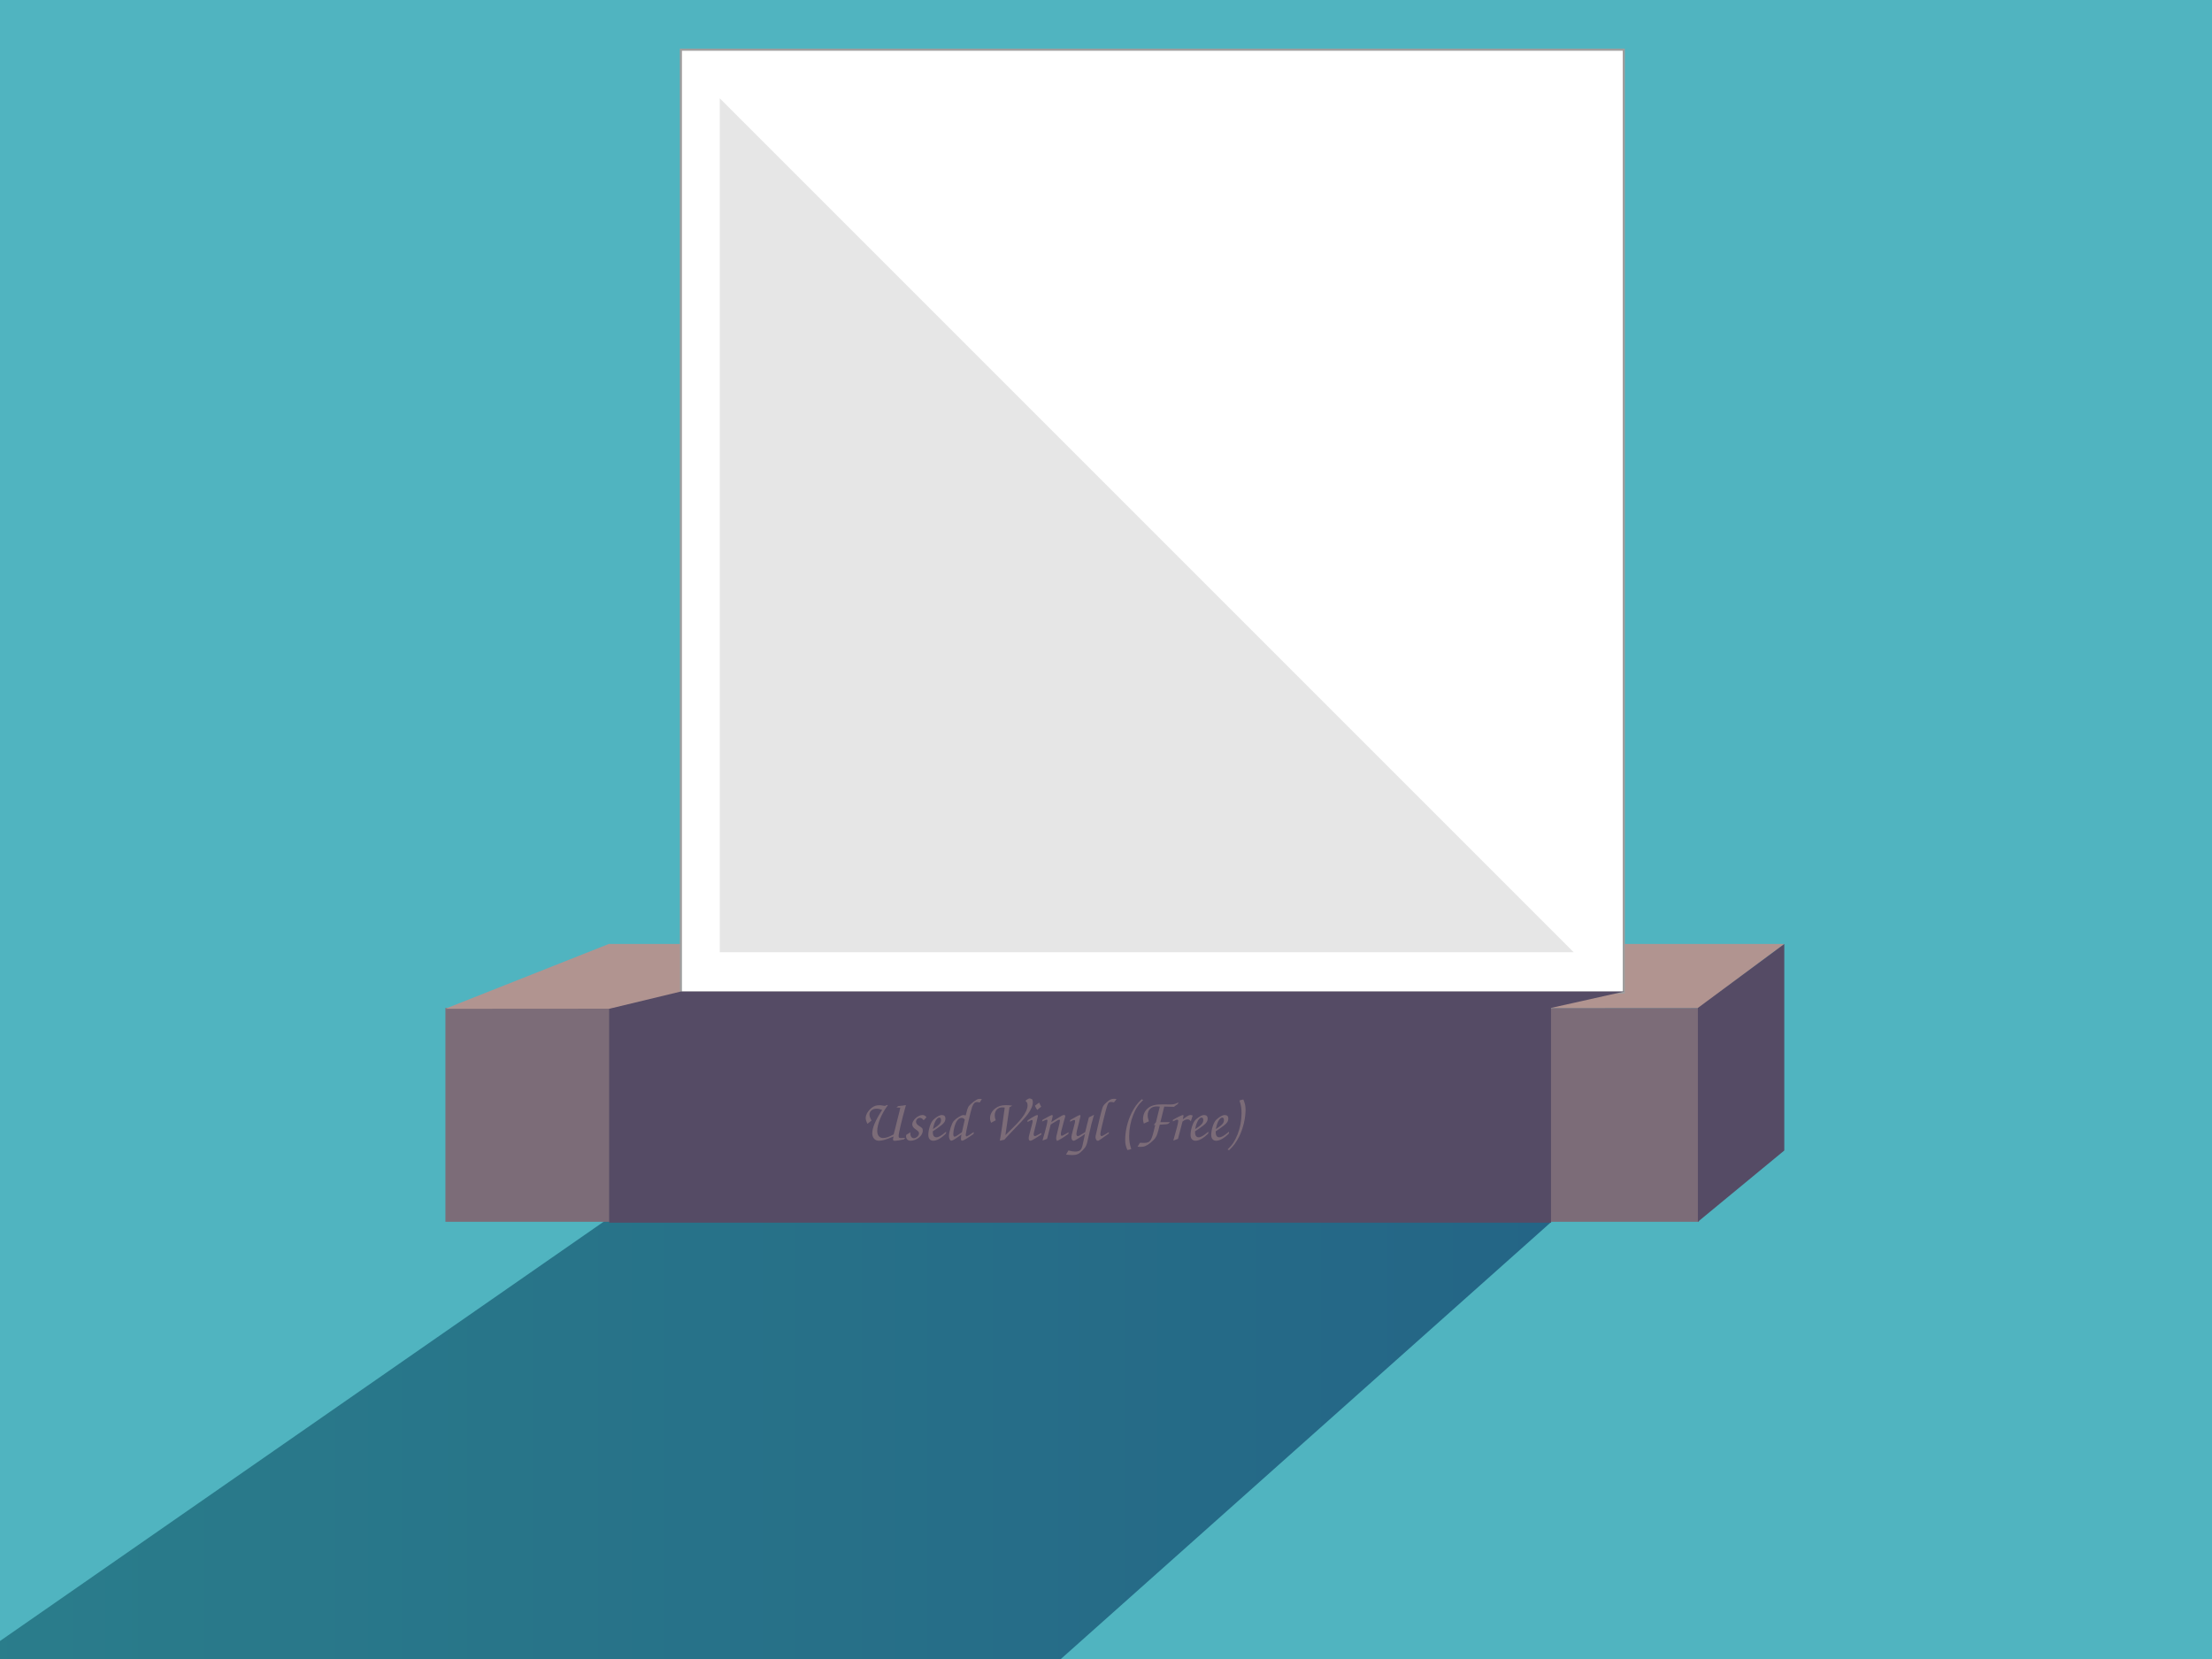
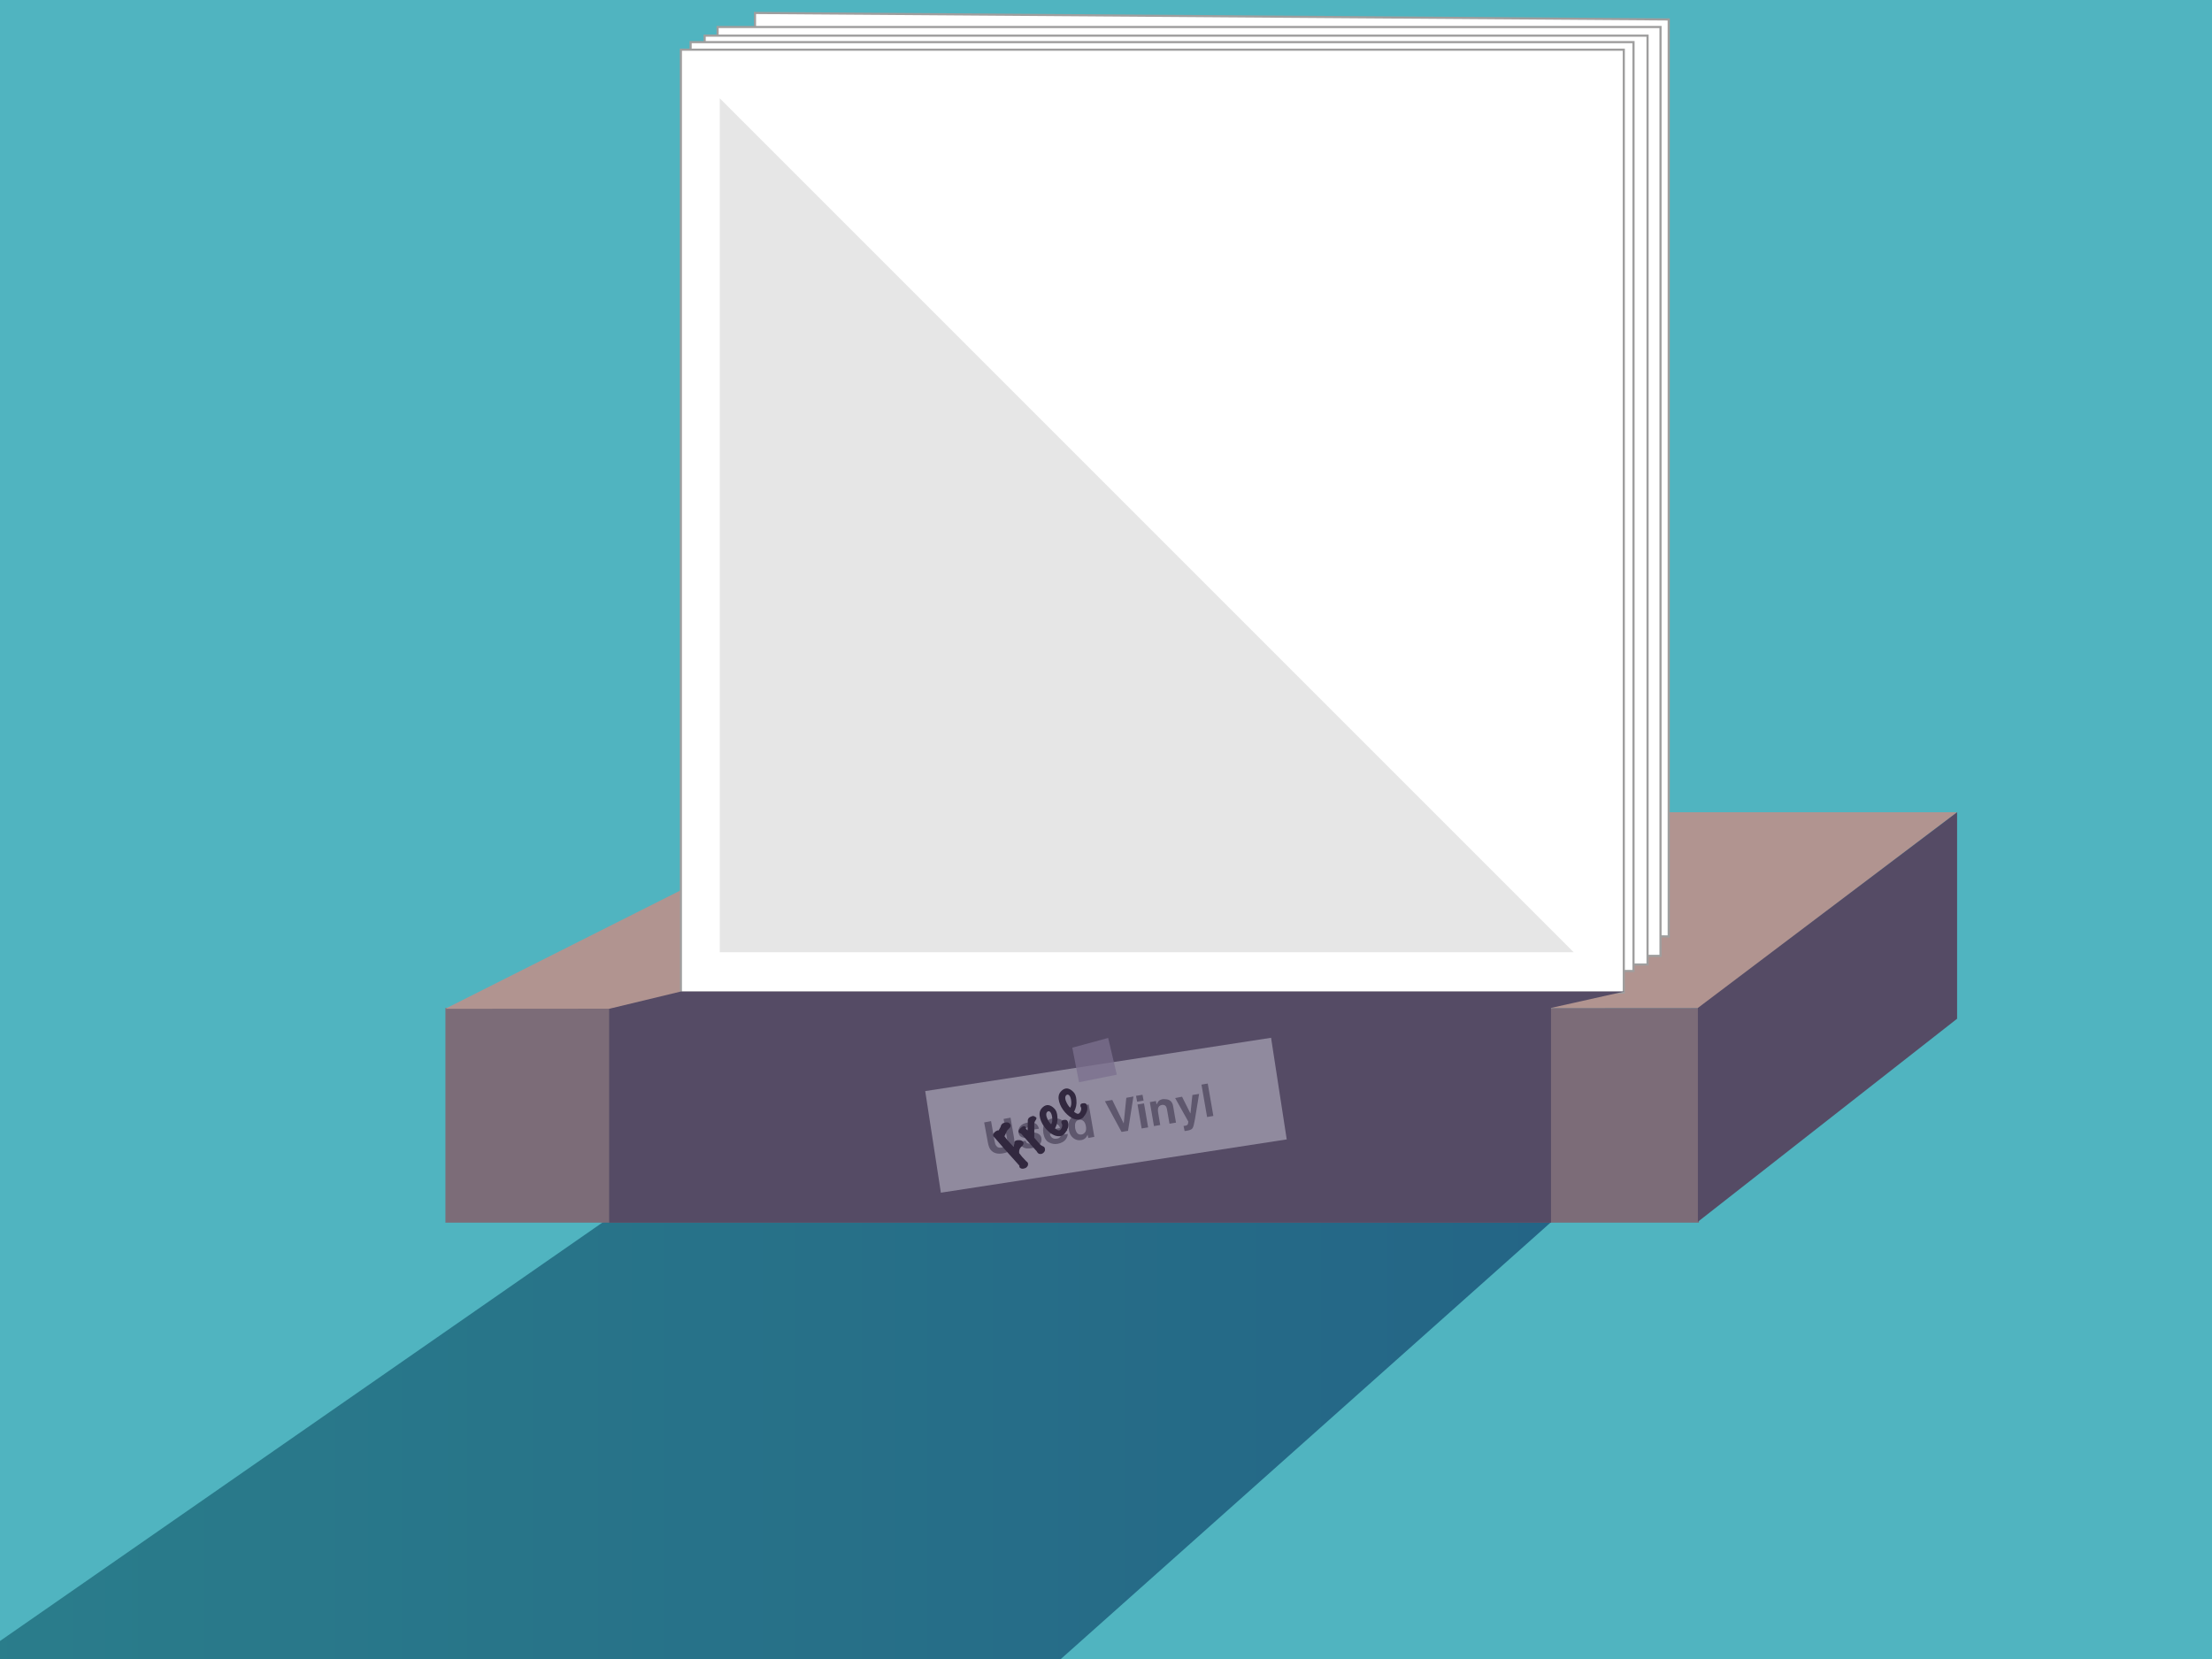
<svg xmlns="http://www.w3.org/2000/svg" version="1.1" id="Layer_1" x="0px" y="0px" viewBox="0 0 1024 768" enable-background="new 0 0 1024 768" xml:space="preserve">
  <rect x="-12" fill="#50B4C0" width="1050.1" height="768" />
-   <linearGradient id="SVGID_1_" gradientUnits="userSpaceOnUse" x1="-12" y1="102" x2="718.2" y2="102" gradientTransform="matrix(1 0 0 -1 0 768)">
+   <linearGradient id="SVGID_1_" gradientUnits="userSpaceOnUse" x1="-12" y1="666" x2="718.2" y2="666">
    <stop offset="0" style="stop-color:#2A7D8B" />
    <stop offset="1" style="stop-color:#246586" />
  </linearGradient>
  <polygon fill="url(#SVGID_1_)" points="281.7,564 -12,768 491.1,768 718.2,565.6 " />
-   <g>
-     <rect x="206.2" y="466.6" fill="#7C6C78" width="580.3" height="99" />
-     <polygon fill="#B19490" points="206.1,467 281.8,437 826,437 786.5,466.6  " />
-     <polygon fill="#554B65" points="786,565.6 826,532.6 826,437 786,466.6  " />
-   </g>
+   <rect x="206.2" y="466.6" fill="#7C6C78" width="580.3" height="99.4" />
+   <polygon fill="#B19490" points="206.1,467 387,376 906,376 786.5,466.6 " />
+   <polygon fill="#FFFFFF" stroke="#9F9E9E" stroke-miterlimit="10" points="349.5,6 772.5,9 772.5,433.5 349.5,430.5 " />
+   <polygon fill="#554B65" points="786,565.6 906,471.6 906,376 786,466.6 " />
+   <rect x="332.2" y="12.5" fill="#FFFFFF" stroke="#9F9E9E" stroke-miterlimit="10" width="436.5" height="430" />
+   <rect x="326.2" y="16.5" fill="#FFFFFF" stroke="#9F9E9E" stroke-miterlimit="10" width="436.5" height="430" />
+   <rect x="319.7" y="19.5" fill="#FFFFFF" stroke="#9F9E9E" stroke-miterlimit="10" width="436.5" height="430" />
  <rect x="315.2" y="23" fill="#FFFFFF" stroke="#9F9E9E" stroke-miterlimit="10" width="436.5" height="436.5" />
  <polygon fill="#E6E6E6" points="728.5,440.8 333.2,440.8 333.2,45.5 " />
  <polyline fill="#554B65" points="282,566 282,467 315.2,459 752,459 718,466.6 718,566 " />
-   <text transform="matrix(1 0 0 1 397.5002 527.7275)" fill="#7C6C78" font-family="'ComicSansMS'" font-size="28.104">Used Vinyl (Free)</text>
+   <rect x="431" y="492.5" transform="matrix(0.9883 -0.1523 0.1523 0.9883 -72.6554 83.9948)" fill="#908A9E" width="162" height="47.6" />
+   <g>
+     <path fill="#5E576D" d="M455.6,519.6l3.2-0.6l1.6,9.2c0.2,1,0.4,1.8,0.8,2.2c0.5,0.8,1.4,1.1,2.7,0.8c1.3-0.2,2-0.8,2.3-1.7   c0.2-0.5,0.2-1.3,0-2.3l-1.6-9.2l3.2-0.6l1.6,9.2c0.3,1.6,0.2,2.9-0.1,3.9c-0.6,1.8-2.3,2.9-4.9,3.4c-2.6,0.5-4.5-0.1-5.7-1.5   c-0.7-0.8-1.1-2-1.4-3.6L455.6,519.6z" />
+     <path fill="#5E576D" d="M474.8,528.1c0.2,0.5,0.3,0.9,0.6,1c0.4,0.3,1.1,0.4,2.1,0.2c0.6-0.1,1-0.3,1.3-0.5   c0.3-0.2,0.4-0.5,0.4-0.9c-0.1-0.3-0.2-0.6-0.5-0.7c-0.3-0.1-1.4-0.2-3.2-0.3c-1.3-0.1-2.3-0.3-2.9-0.7c-0.6-0.4-1-1-1.1-1.9   c-0.2-1,0.1-2,0.8-2.9c0.7-0.9,1.8-1.4,3.2-1.7c1.4-0.2,2.6-0.2,3.5,0.2c1,0.4,1.6,1.3,2,2.6l-2.9,0.5c-0.1-0.4-0.3-0.6-0.5-0.8   c-0.4-0.3-1-0.4-1.7-0.3c-0.6,0.1-1.1,0.3-1.3,0.5c-0.2,0.2-0.3,0.5-0.3,0.8c0.1,0.3,0.2,0.6,0.6,0.7c0.3,0.1,1.4,0.2,3.2,0.3   c1.2,0.1,2.1,0.3,2.8,0.8c0.7,0.5,1.1,1.1,1.2,1.9c0.2,1.1-0.1,2.1-0.8,2.9c-0.7,0.8-1.9,1.4-3.6,1.7c-1.8,0.3-3.1,0.2-4.1-0.4   c-1-0.6-1.5-1.5-1.7-2.6L474.8,528.1z" />
+     <path fill="#5E576D" d="M490.1,517.9c0.8,0.2,1.6,0.6,2.2,1.3c0.6,0.6,1,1.3,1.3,2.1c0.2,0.5,0.3,1.2,0.5,2.2l-8.1,1.4   c0.2,1.1,0.8,1.8,1.6,2.1c0.5,0.2,1.1,0.2,1.7,0.1c0.7-0.1,1.2-0.4,1.5-0.8c0.2-0.2,0.3-0.5,0.5-0.9l3-0.5c0,0.7-0.2,1.4-0.7,2.2   c-0.8,1.3-2.1,2-3.9,2.4c-1.5,0.3-2.9,0-4.2-0.7c-1.3-0.7-2.1-2.1-2.5-4.2c-0.3-1.9-0.1-3.5,0.8-4.7c0.8-1.2,2.1-2,3.7-2.2   C488.4,517.7,489.3,517.7,490.1,517.9z M486.2,521.2c-0.3,0.5-0.5,1.1-0.5,1.9l5-0.9c-0.2-0.8-0.5-1.3-1.1-1.6   c-0.5-0.3-1.1-0.4-1.8-0.3C487.1,520.4,486.5,520.7,486.2,521.2z" />
+     <path fill="#5E576D" d="M500.4,516.1c0.6,0.2,1.1,0.5,1.5,1l-0.9-5.3l3-0.5l2.6,15l-2.8,0.5l-0.3-1.5c-0.3,0.7-0.7,1.3-1.2,1.7   c-0.5,0.4-1.1,0.7-1.9,0.8c-1.3,0.2-2.5-0.1-3.6-1s-1.8-2.2-2-3.8c-0.3-1.9-0.2-3.5,0.5-4.7c0.7-1.2,1.8-2,3.2-2.2   C499.2,515.8,499.8,515.8,500.4,516.1z M502.5,523.9c0.3-0.7,0.4-1.5,0.2-2.5c-0.2-1.4-0.8-2.3-1.5-2.7c-0.5-0.3-1-0.4-1.6-0.3   c-0.9,0.1-1.4,0.6-1.7,1.3c-0.3,0.7-0.3,1.5-0.2,2.5c0.2,1,0.5,1.8,1,2.4c0.5,0.5,1.2,0.7,2,0.6S502.1,524.5,502.5,523.9z" />
+     <path fill="#5E576D" d="M521.4,508.2l3.3-0.6l-2.5,15.9l-3,0.5l-7.7-14.2l3.4-0.6l5.3,10.9L521.4,508.2z" />
+     <path fill="#5E576D" d="M529.4,509.5l-3,0.5l-0.5-2.7l3-0.5L529.4,509.5z M526.6,511.3l3-0.5l1.9,11.1l-3,0.5L526.6,511.3z" />
+     <path fill="#5E576D" d="M541.5,509.4c0.8,0.5,1.4,1.4,1.6,2.8l1.3,7.5l-3,0.5l-1.2-6.8c-0.1-0.6-0.3-1-0.5-1.3   c-0.4-0.5-1-0.7-1.8-0.6c-1,0.2-1.6,0.7-1.8,1.6c-0.1,0.5-0.1,1.1,0,1.7l1,6l-2.9,0.5l-1.9-11.1l2.8-0.5l0.3,1.6   c0.3-0.6,0.6-1.1,0.8-1.4c0.5-0.6,1.2-0.9,2.1-1.1C539.7,508.8,540.7,508.9,541.5,509.4z" />
+     <path fill="#5E576D" d="M547.9,521.2l0.4,0c0.3,0,0.6-0.1,0.8-0.2c0.3-0.1,0.5-0.2,0.6-0.3c0.1-0.1,0.3-0.4,0.3-0.8   c0.1-0.4,0.1-0.6,0.1-0.7l-6.1-10.9l3.2-0.6l3.9,7.8l0.9-8.6l3.1-0.5l-1.9,11.6c-0.4,2.2-0.7,3.6-1.1,4.2c-0.3,0.6-1.2,1-2.4,1.2   c-0.3,0-0.5,0.1-0.6,0.1c-0.2,0-0.4,0.1-0.7,0.1L547.9,521.2z" />
+     <path fill="#5E576D" d="M561.7,516.6l-2.9,0.5l-2.6-15l2.9-0.5L561.7,516.6z" />
+   </g>
+   <g>
+     <path fill="#32283F" d="M467.4,520.1c0.6,0.6,0.6,1.2,0.2,1.8c0,0-0.5,0.5-1.4,1.5c-0.1,0.1-0.1,0.1-0.1,0.2   c-0.5,1.1-0.8,1.9-1.1,2.4c0.9,1.3,2.3,2.9,4.2,4.9c0.1-0.3,0.2-0.7,0.3-1.3c0-0.7,0.1-1.1,0.3-1.3c0.5-0.4,1.1-0.5,1.9-0.5   c0.8,0,1.4,0.2,1.8,0.7c0.2,0.2,0.3,0.4,0.3,0.6c0.1,0.4-0.1,0.9-0.7,1.5c-0.7,0.6-1,1.1-1.1,1.5c-0.1,0.2-0.2,0.5-0.2,0.8   c0,0.3,0,0.6,0,0.9c0.7,1,1.8,2.3,3.3,3.8c0.2,0.1,0.4,0.3,0.5,0.4c0.4,0.4,0.4,1,0.2,1.6c-0.1,0.2-0.3,0.5-0.5,0.7   c-0.4,0.4-0.9,0.6-1.5,0.7c-0.6,0.1-1.2,0-1.6-0.4c-0.2-0.2-0.3-0.3-0.3-0.5s0-0.3,0-0.5c-5.3-5.8-9.1-10.2-11.5-13   c-0.1-0.1-0.2-0.2-0.3-0.3c-0.6-0.7-0.5-1.4,0.4-2.2c0.1-0.1,0.3-0.3,0.5-0.4c0.3-0.2,0.6-0.3,0.8-0.4c0,0,0.2,0,0.5,0   c0.2-0.3,0.5-0.9,0.9-1.6c0.1-0.2,0.1-0.4,0.2-0.7c0.1-0.2,0.3-0.5,0.6-0.8c0.4-0.3,1-0.5,1.7-0.6   C466.5,519.5,467,519.7,467.4,520.1z" />
+     <path fill="#32283F" d="M479.7,517.3c0.2,0.3,0.1,0.8-0.3,1.3c-0.4,0.6-0.6,1.1-0.6,1.4l0,6.7l2.7,3.1c0.3,0.3,0.6,0.5,1,0.7   c0.4,0.2,0.7,0.3,0.9,0.5c0.1,0.2,0.3,0.4,0.3,0.7c0.2,0.7,0,1.4-0.7,2c-0.5,0.4-1,0.6-1.6,0.5c-0.4,0-0.7-0.2-1-0.5   c-0.1-0.1-0.2-0.3-0.4-0.6c-0.2-0.3-0.3-0.5-0.5-0.6l-6.7-7.6c-0.1-0.1-0.3-0.2-0.6-0.3c-0.3-0.1-0.4-0.2-0.5-0.3   c-0.1-0.1-0.1-0.2-0.2-0.4c-0.1-0.5,0.3-1.1,1.2-1.9c0.7-0.6,1.3-0.8,1.7-0.6c0.2,0.1,0.3,0.2,0.4,0.3c0.1,0.1,0.2,0.3,0.1,0.5   c0,0.2,0,0.3,0.1,0.4l0.7,0.7l0.1-3.4c0-0.4,0-0.8,0-1.2c0-0.4,0.2-0.8,0.4-1.1c0.4-0.4,1-0.7,1.6-0.9s1.1,0,1.5,0.4   C479.6,517.1,479.6,517.2,479.7,517.3z" />
+     <path fill="#32283F" d="M494.2,519c0.3,0.6,0.5,1.5,0.3,2.6c0,0.2-0.2,0.8-0.6,1.6c-0.5,0.9-1,1.6-1.6,2.1   c-1.1,0.8-2.4,0.9-3.9,0.4c-1.4-0.5-2.8-1.6-4.1-3c-1.4-1.6-2.3-3.2-2.8-5c-0.5-1.9-0.3-3.4,0.7-4.6c0.2-0.2,0.4-0.4,0.6-0.6   c1.6-1.4,3.4-1.2,5.2,0.6c0.9,0.8,1.4,2.1,1.5,3.9c0.2,1.9-0.2,3.7-1.1,5.4c0.6,0.4,1,0.7,1.3,0.8c0.5,0.2,0.9,0.1,1.2-0.2   c0.3-0.3,0.5-0.7,0.7-1.2c0.1-0.5,0.2-0.8,0.1-1.1c0-0.1,0-0.3-0.2-0.6c-0.2-0.3-0.2-0.6-0.1-1c0-0.1,0.1-0.2,0.2-0.3   c0.3-0.3,0.8-0.4,1.4-0.4C493.6,518.4,494,518.6,494.2,519z M484.8,514.7c-0.5,0.5-0.6,1.2-0.3,2.3c0.5,1.4,1.2,2.6,2.1,3.5   c0.5-0.8,0.6-1.7,0.5-3c-0.1-1.2-0.4-2.1-0.9-2.7C485.7,514.3,485.3,514.3,484.8,514.7z" />
+     <path fill="#32283F" d="M503,511.3c0.3,0.6,0.5,1.5,0.3,2.6c0,0.2-0.2,0.8-0.6,1.6c-0.5,0.9-1,1.6-1.6,2.1   c-1.1,0.8-2.4,0.9-3.9,0.4c-1.4-0.5-2.8-1.6-4.1-3c-1.4-1.6-2.3-3.2-2.8-5c-0.5-1.9-0.3-3.4,0.7-4.6c0.2-0.2,0.4-0.4,0.6-0.6   c1.6-1.4,3.4-1.2,5.2,0.6c0.9,0.8,1.4,2.1,1.5,3.9c0.2,1.9-0.2,3.7-1.1,5.4c0.6,0.4,1,0.7,1.3,0.8c0.5,0.2,0.9,0.1,1.2-0.2   c0.3-0.3,0.5-0.7,0.7-1.2c0.1-0.5,0.2-0.8,0.1-1.1c0-0.1,0-0.3-0.2-0.6c-0.2-0.3-0.2-0.6-0.1-1c0-0.1,0.1-0.2,0.2-0.3   c0.3-0.3,0.8-0.4,1.4-0.4S502.8,510.9,503,511.3z M493.6,507c-0.5,0.5-0.6,1.2-0.3,2.3c0.5,1.4,1.2,2.6,2.1,3.5   c0.5-0.8,0.6-1.8,0.5-3c-0.1-1.2-0.4-2.1-0.9-2.7C494.5,506.6,494,506.6,493.6,507z" />
+   </g>
+   <polygon opacity="0.76" fill="#7B708E" points="496.4,485 499.5,501 517,497.5 513,480.5 " />
</svg>
